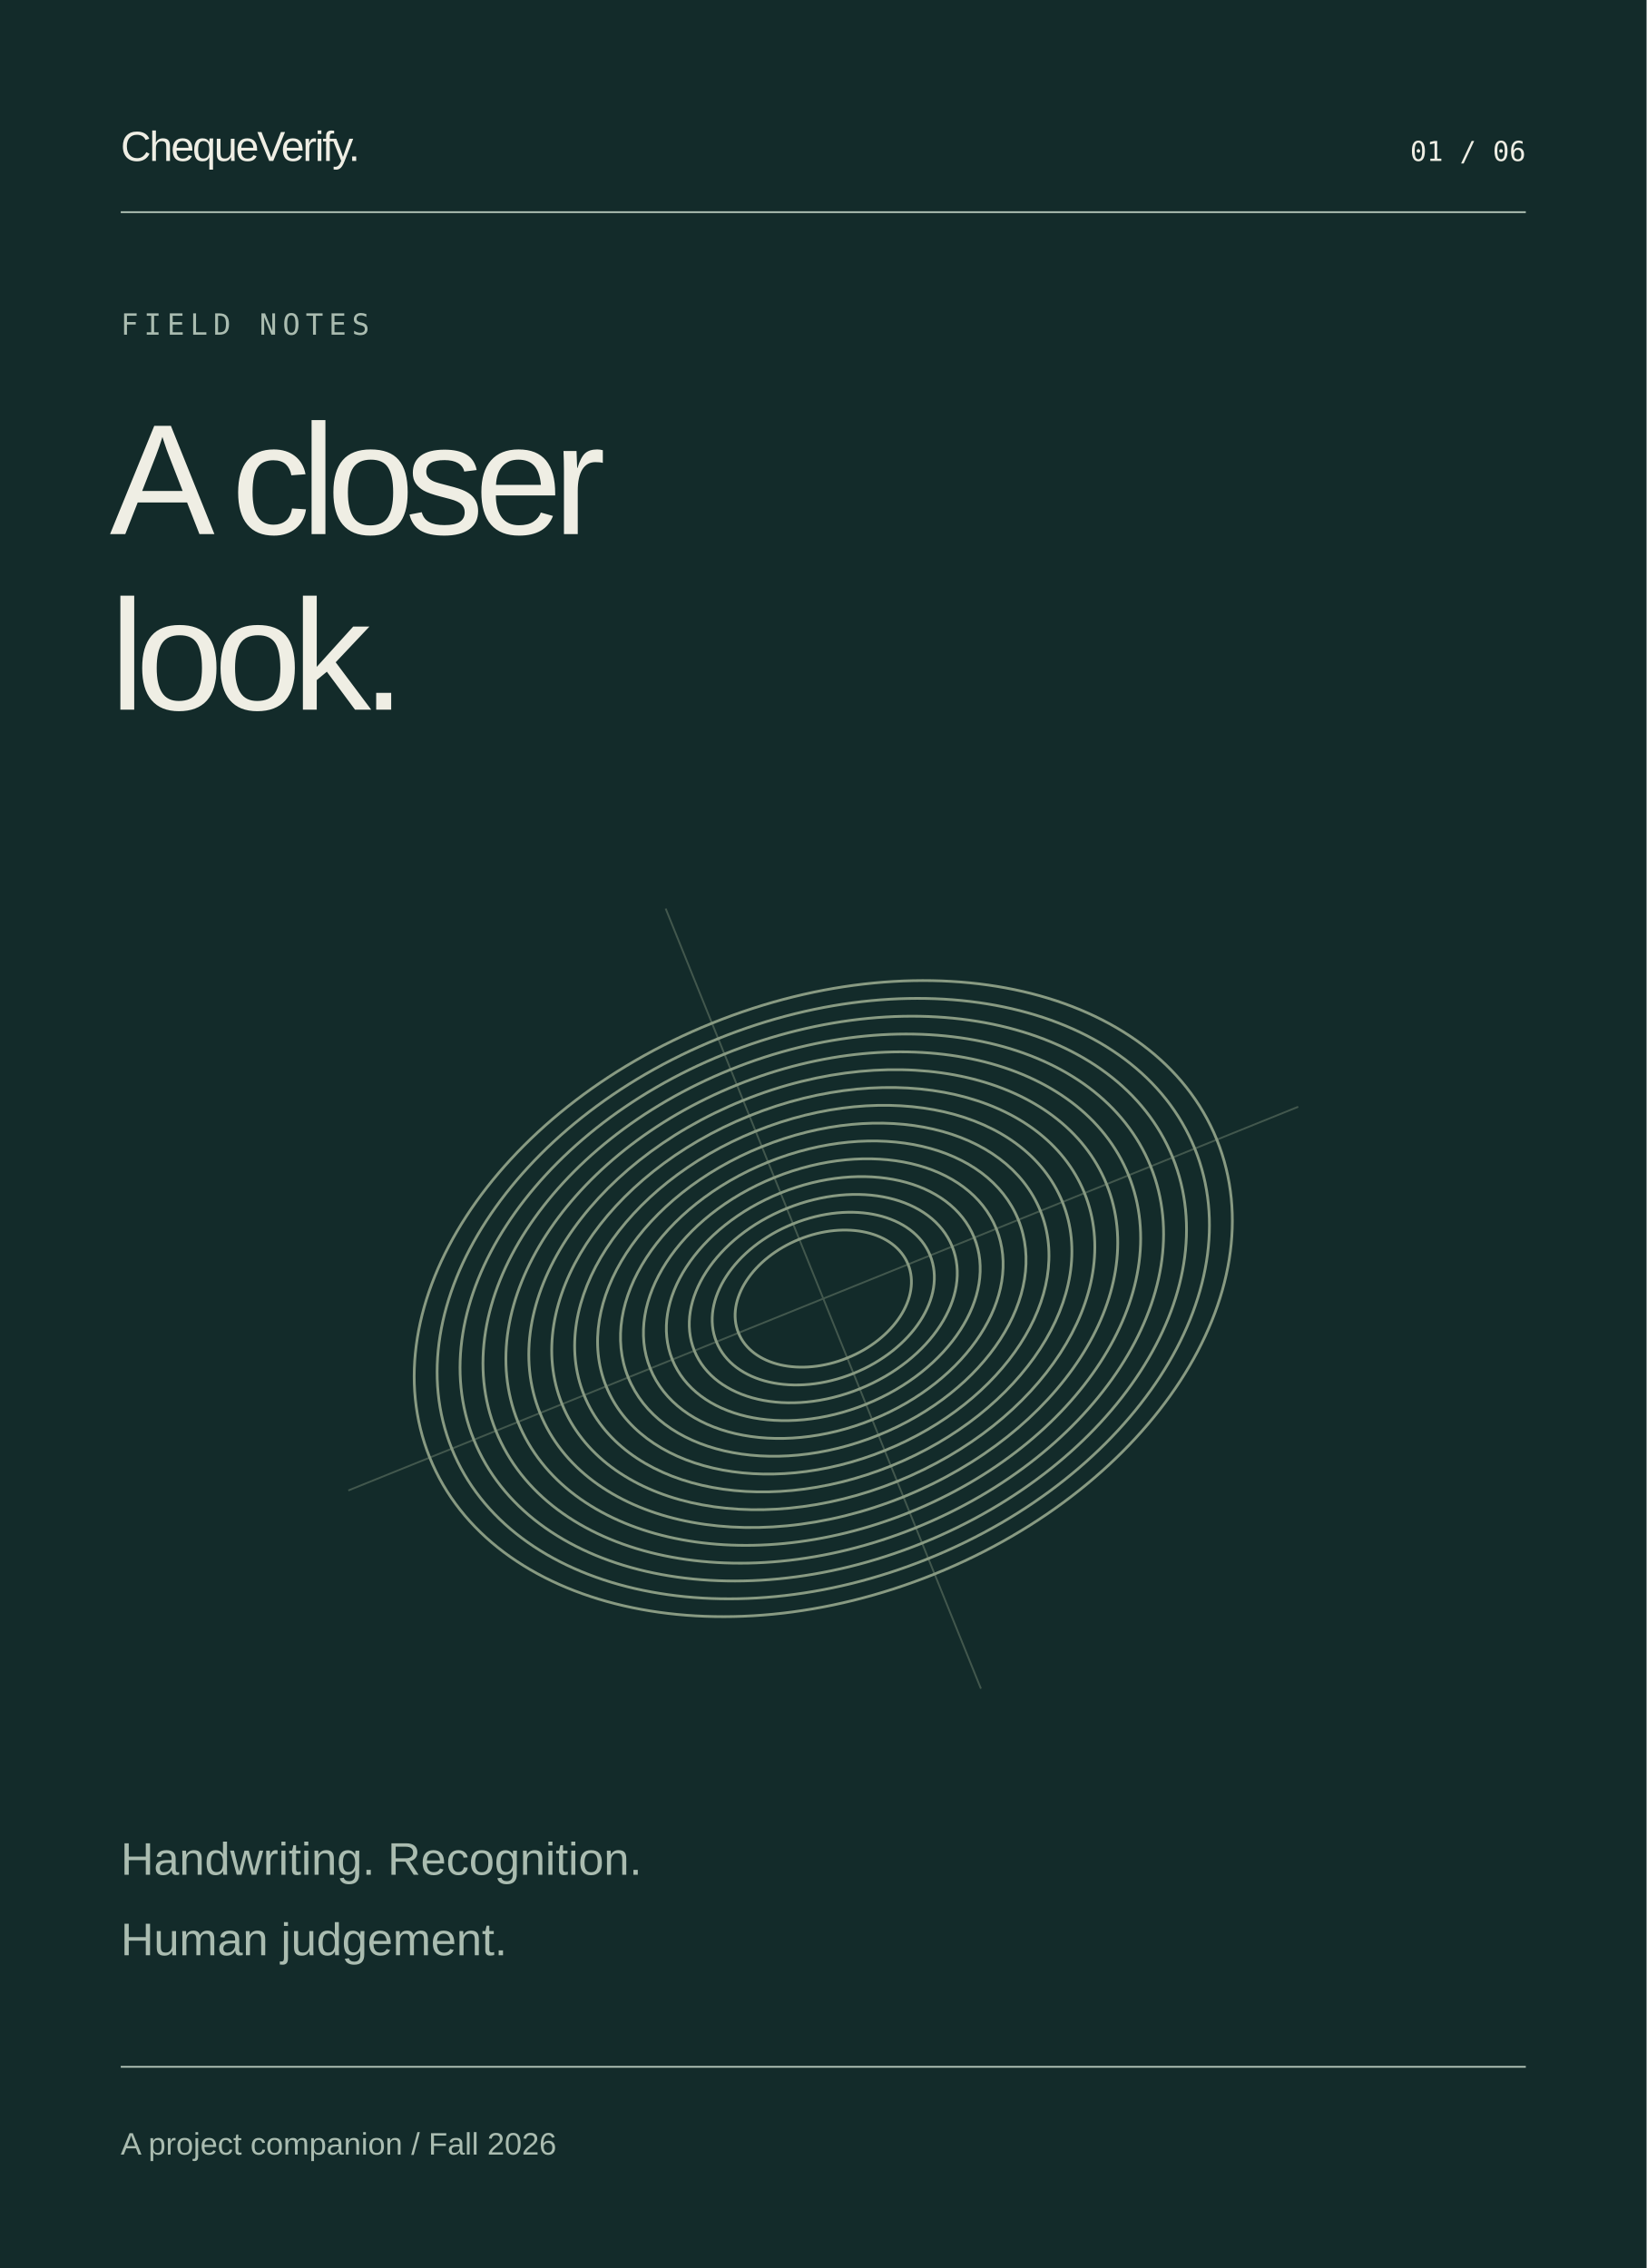
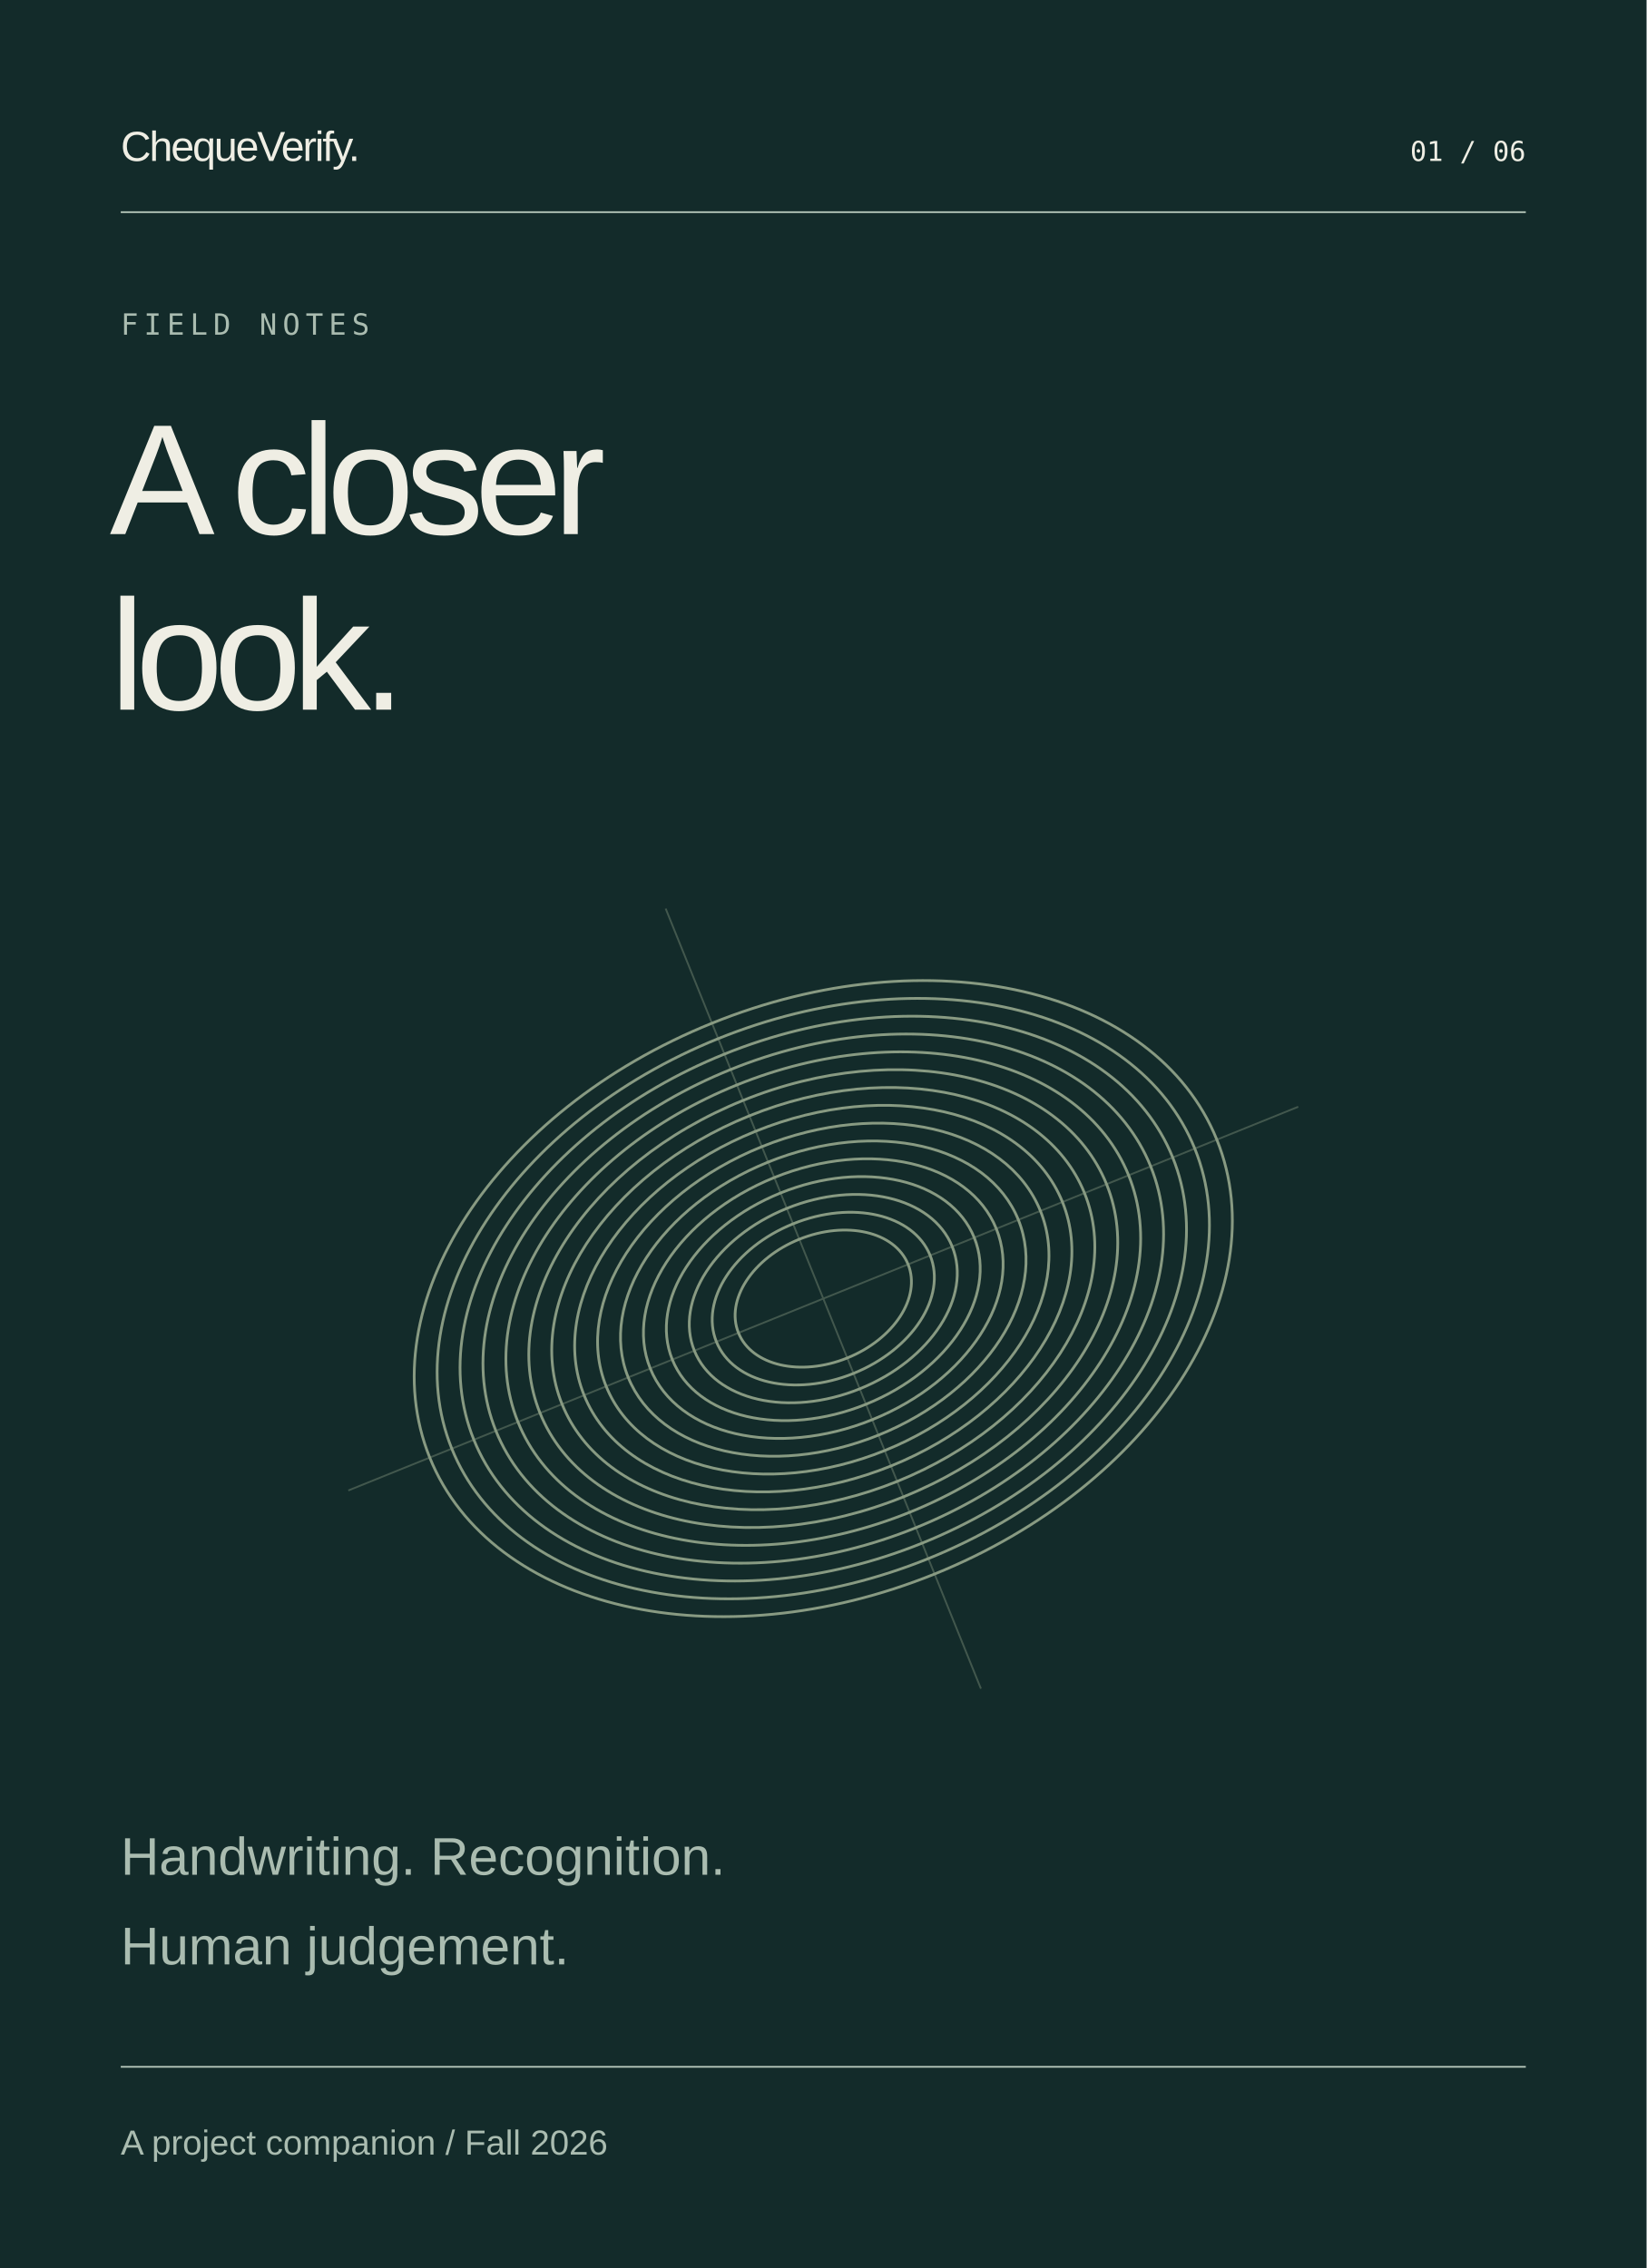
<svg xmlns="http://www.w3.org/2000/svg" width="900" height="1240" viewBox="0 0 900 1240">
  <rect width="900" height="1240" fill="#132b2a" />
  <g font-family="Arial, sans-serif" fill="#efeee4">
    <text x="66" y="88" font-size="23" letter-spacing="-1">ChequeVerify.</text>
    <text x="834" y="88" text-anchor="end" font-family="monospace" font-size="15">01 / 06</text>
    <path d="M66 116H834" stroke="#aabcb0" stroke-width="1" />
    <text x="66" y="183" font-family="monospace" font-size="16" letter-spacing="3" fill="#aabcb0">FIELD NOTES</text>
    <text x="60" y="292" font-size="86" letter-spacing="-5">A closer</text>
    <text x="60" y="388" font-size="86" letter-spacing="-5">look.</text>
    <g fill="none" stroke="#b9c9a7" opacity=".7" transform="translate(450 710) rotate(-22)">
      <ellipse rx="50" ry="35.0" stroke-width="1.5" />
      <ellipse rx="63" ry="44.1" stroke-width="1.5" />
      <ellipse rx="76" ry="53.2" stroke-width="1.5" />
      <ellipse rx="89" ry="62.3" stroke-width="1.5" />
      <ellipse rx="102" ry="71.4" stroke-width="1.5" />
      <ellipse rx="115" ry="80.5" stroke-width="1.5" />
      <ellipse rx="128" ry="89.6" stroke-width="1.5" />
      <ellipse rx="141" ry="98.7" stroke-width="1.5" />
      <ellipse rx="154" ry="107.8" stroke-width="1.5" />
      <ellipse rx="167" ry="116.9" stroke-width="1.5" />
      <ellipse rx="180" ry="126" stroke-width="1.5" />
      <ellipse rx="193" ry="135.1" stroke-width="1.5" />
      <ellipse rx="206" ry="144.2" stroke-width="1.5" />
      <ellipse rx="219" ry="153.3" stroke-width="1.5" />
      <ellipse rx="232" ry="162.4" stroke-width="1.5" />
      <path d="M-280 0H280M0-230V230" opacity=".4" />
    </g>
-     <text x="66" y="1025" font-size="25" fill="#aabcb0">Handwriting. Recognition.</text>
-     <text x="66" y="1069" font-size="25" fill="#aabcb0">Human judgement.</text>
+     <text x="66" y="1025" font-size="29" fill="#aabcb0">Handwriting. Recognition.</text>
+     <text x="66" y="1074" font-size="29" fill="#aabcb0">Human judgement.</text>
    <path d="M66 1130H834" stroke="#aabcb0" />
-     <text x="66" y="1178" font-size="17" fill="#aabcb0">A project companion / Fall 2026</text>
+     <text x="66" y="1178" font-size="19" fill="#aabcb0">A project companion / Fall 2026</text>
  </g>
</svg>
